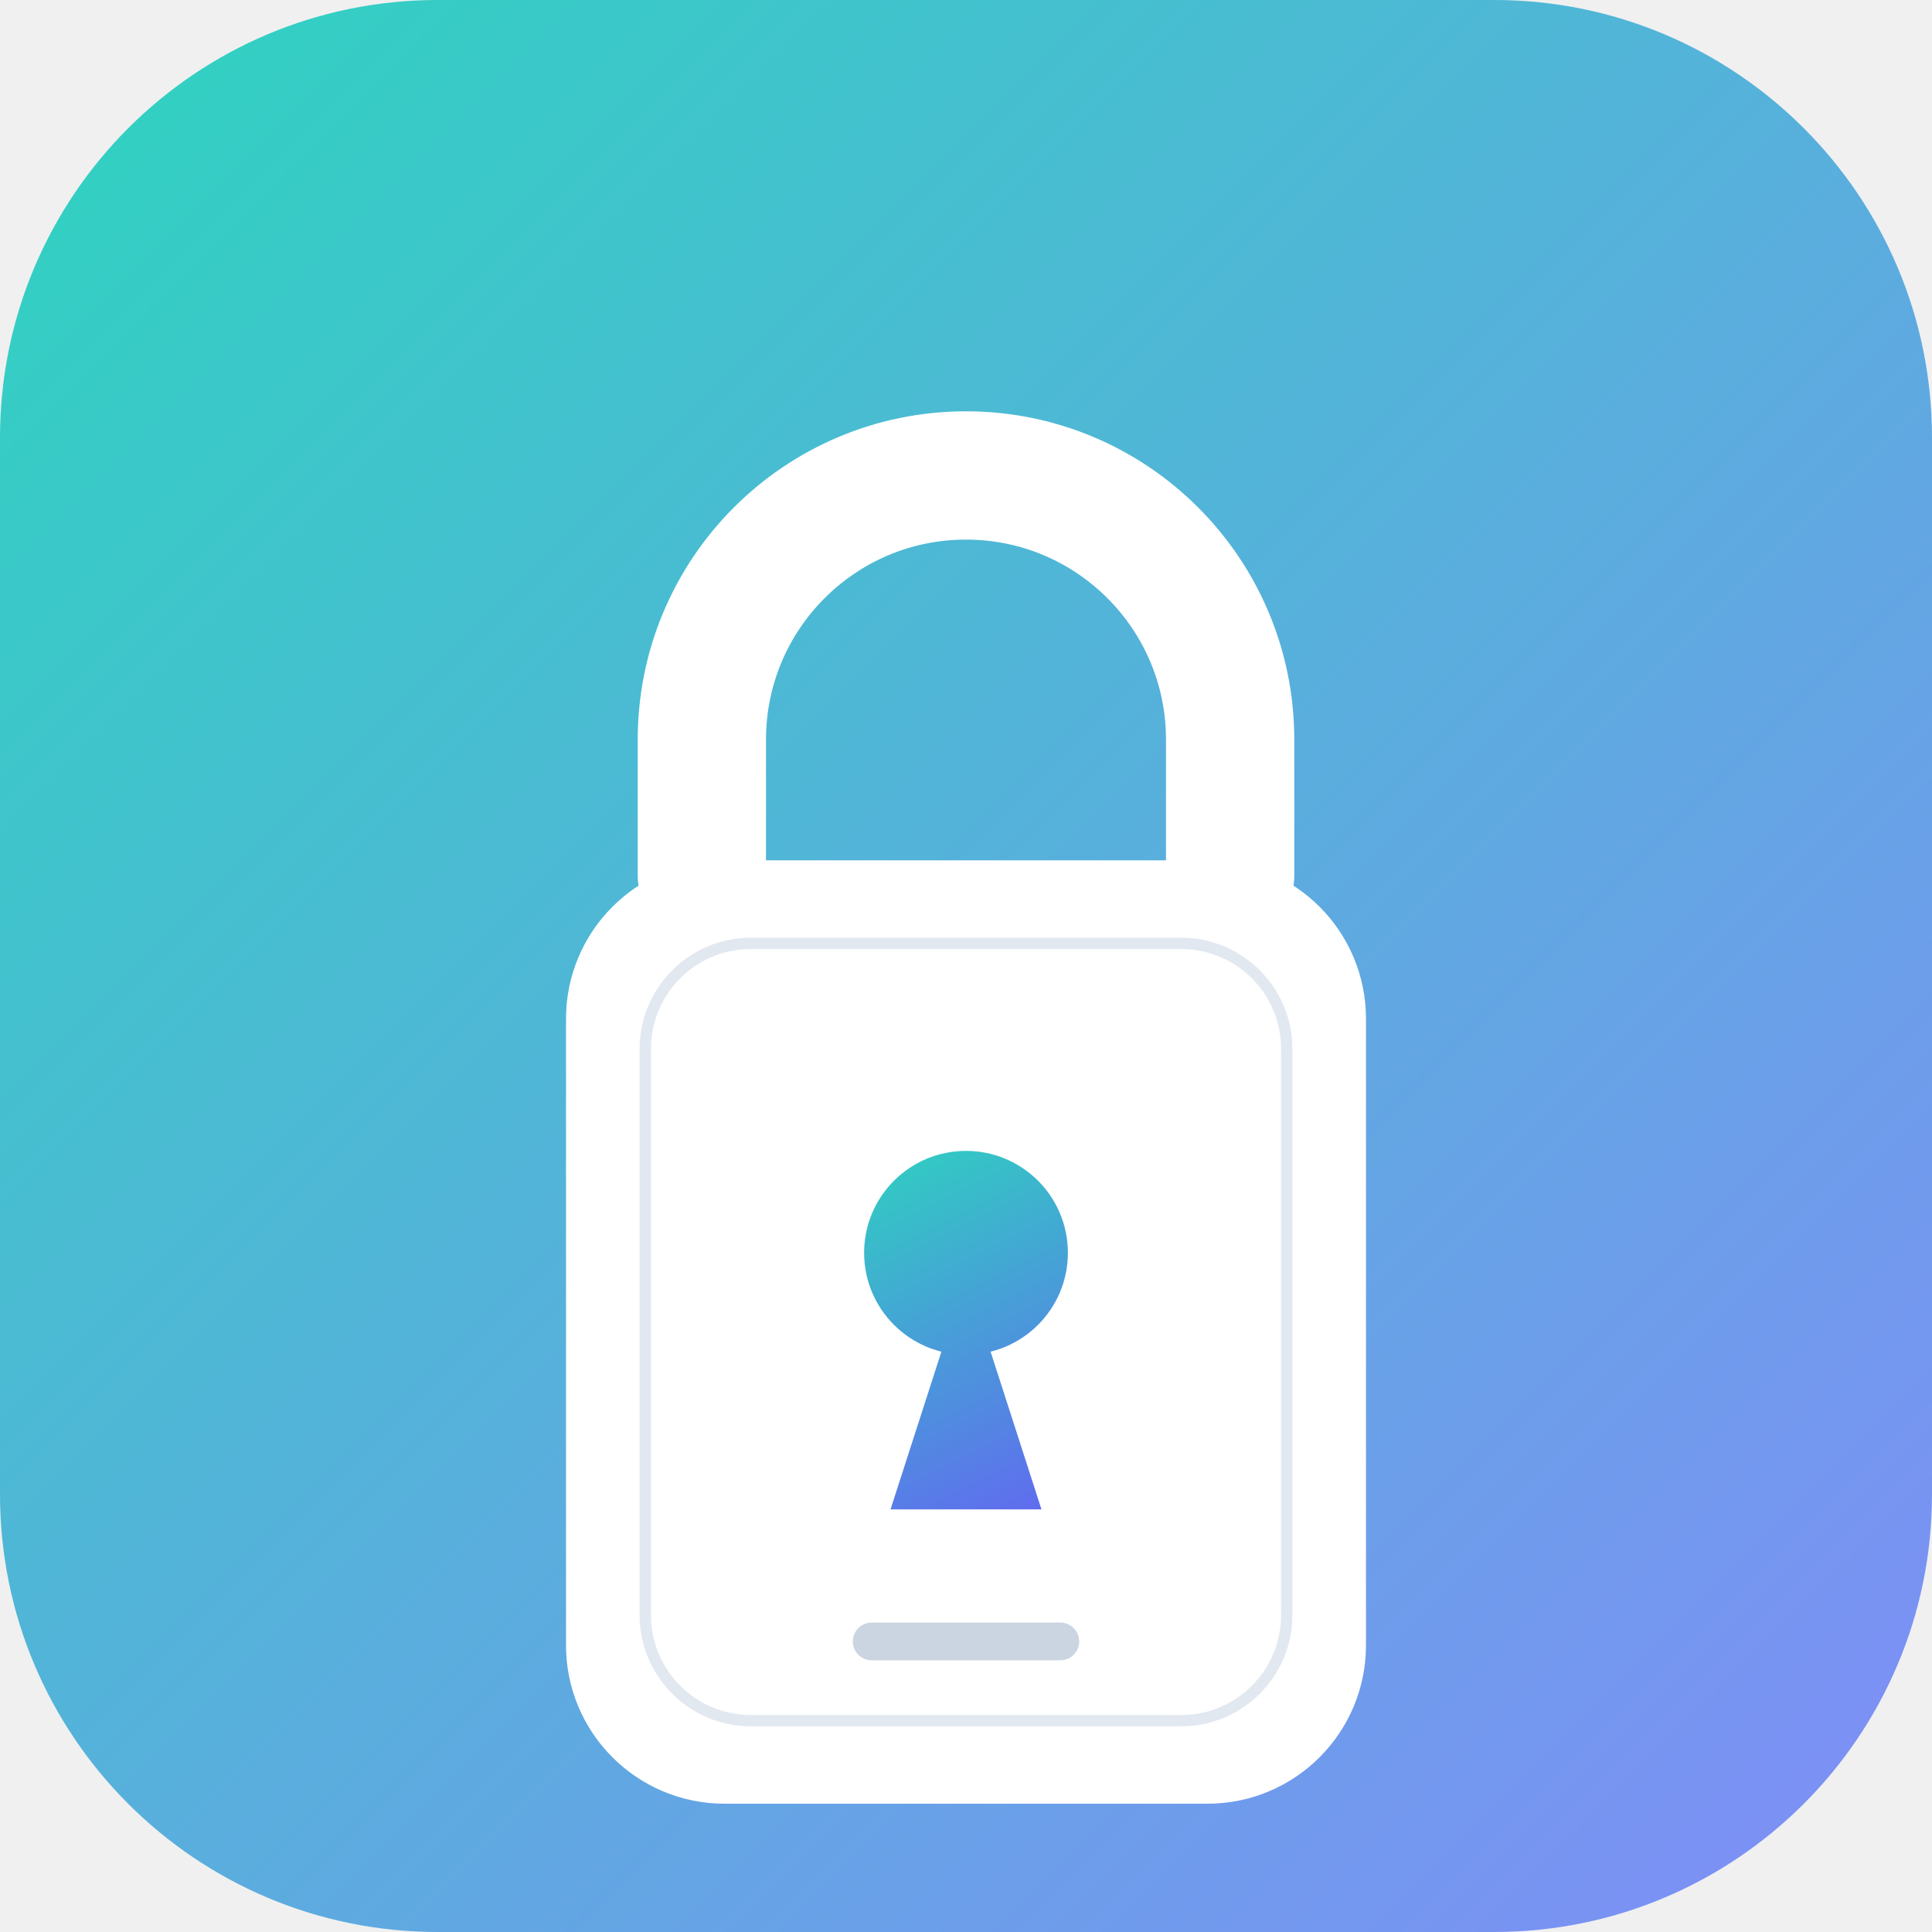
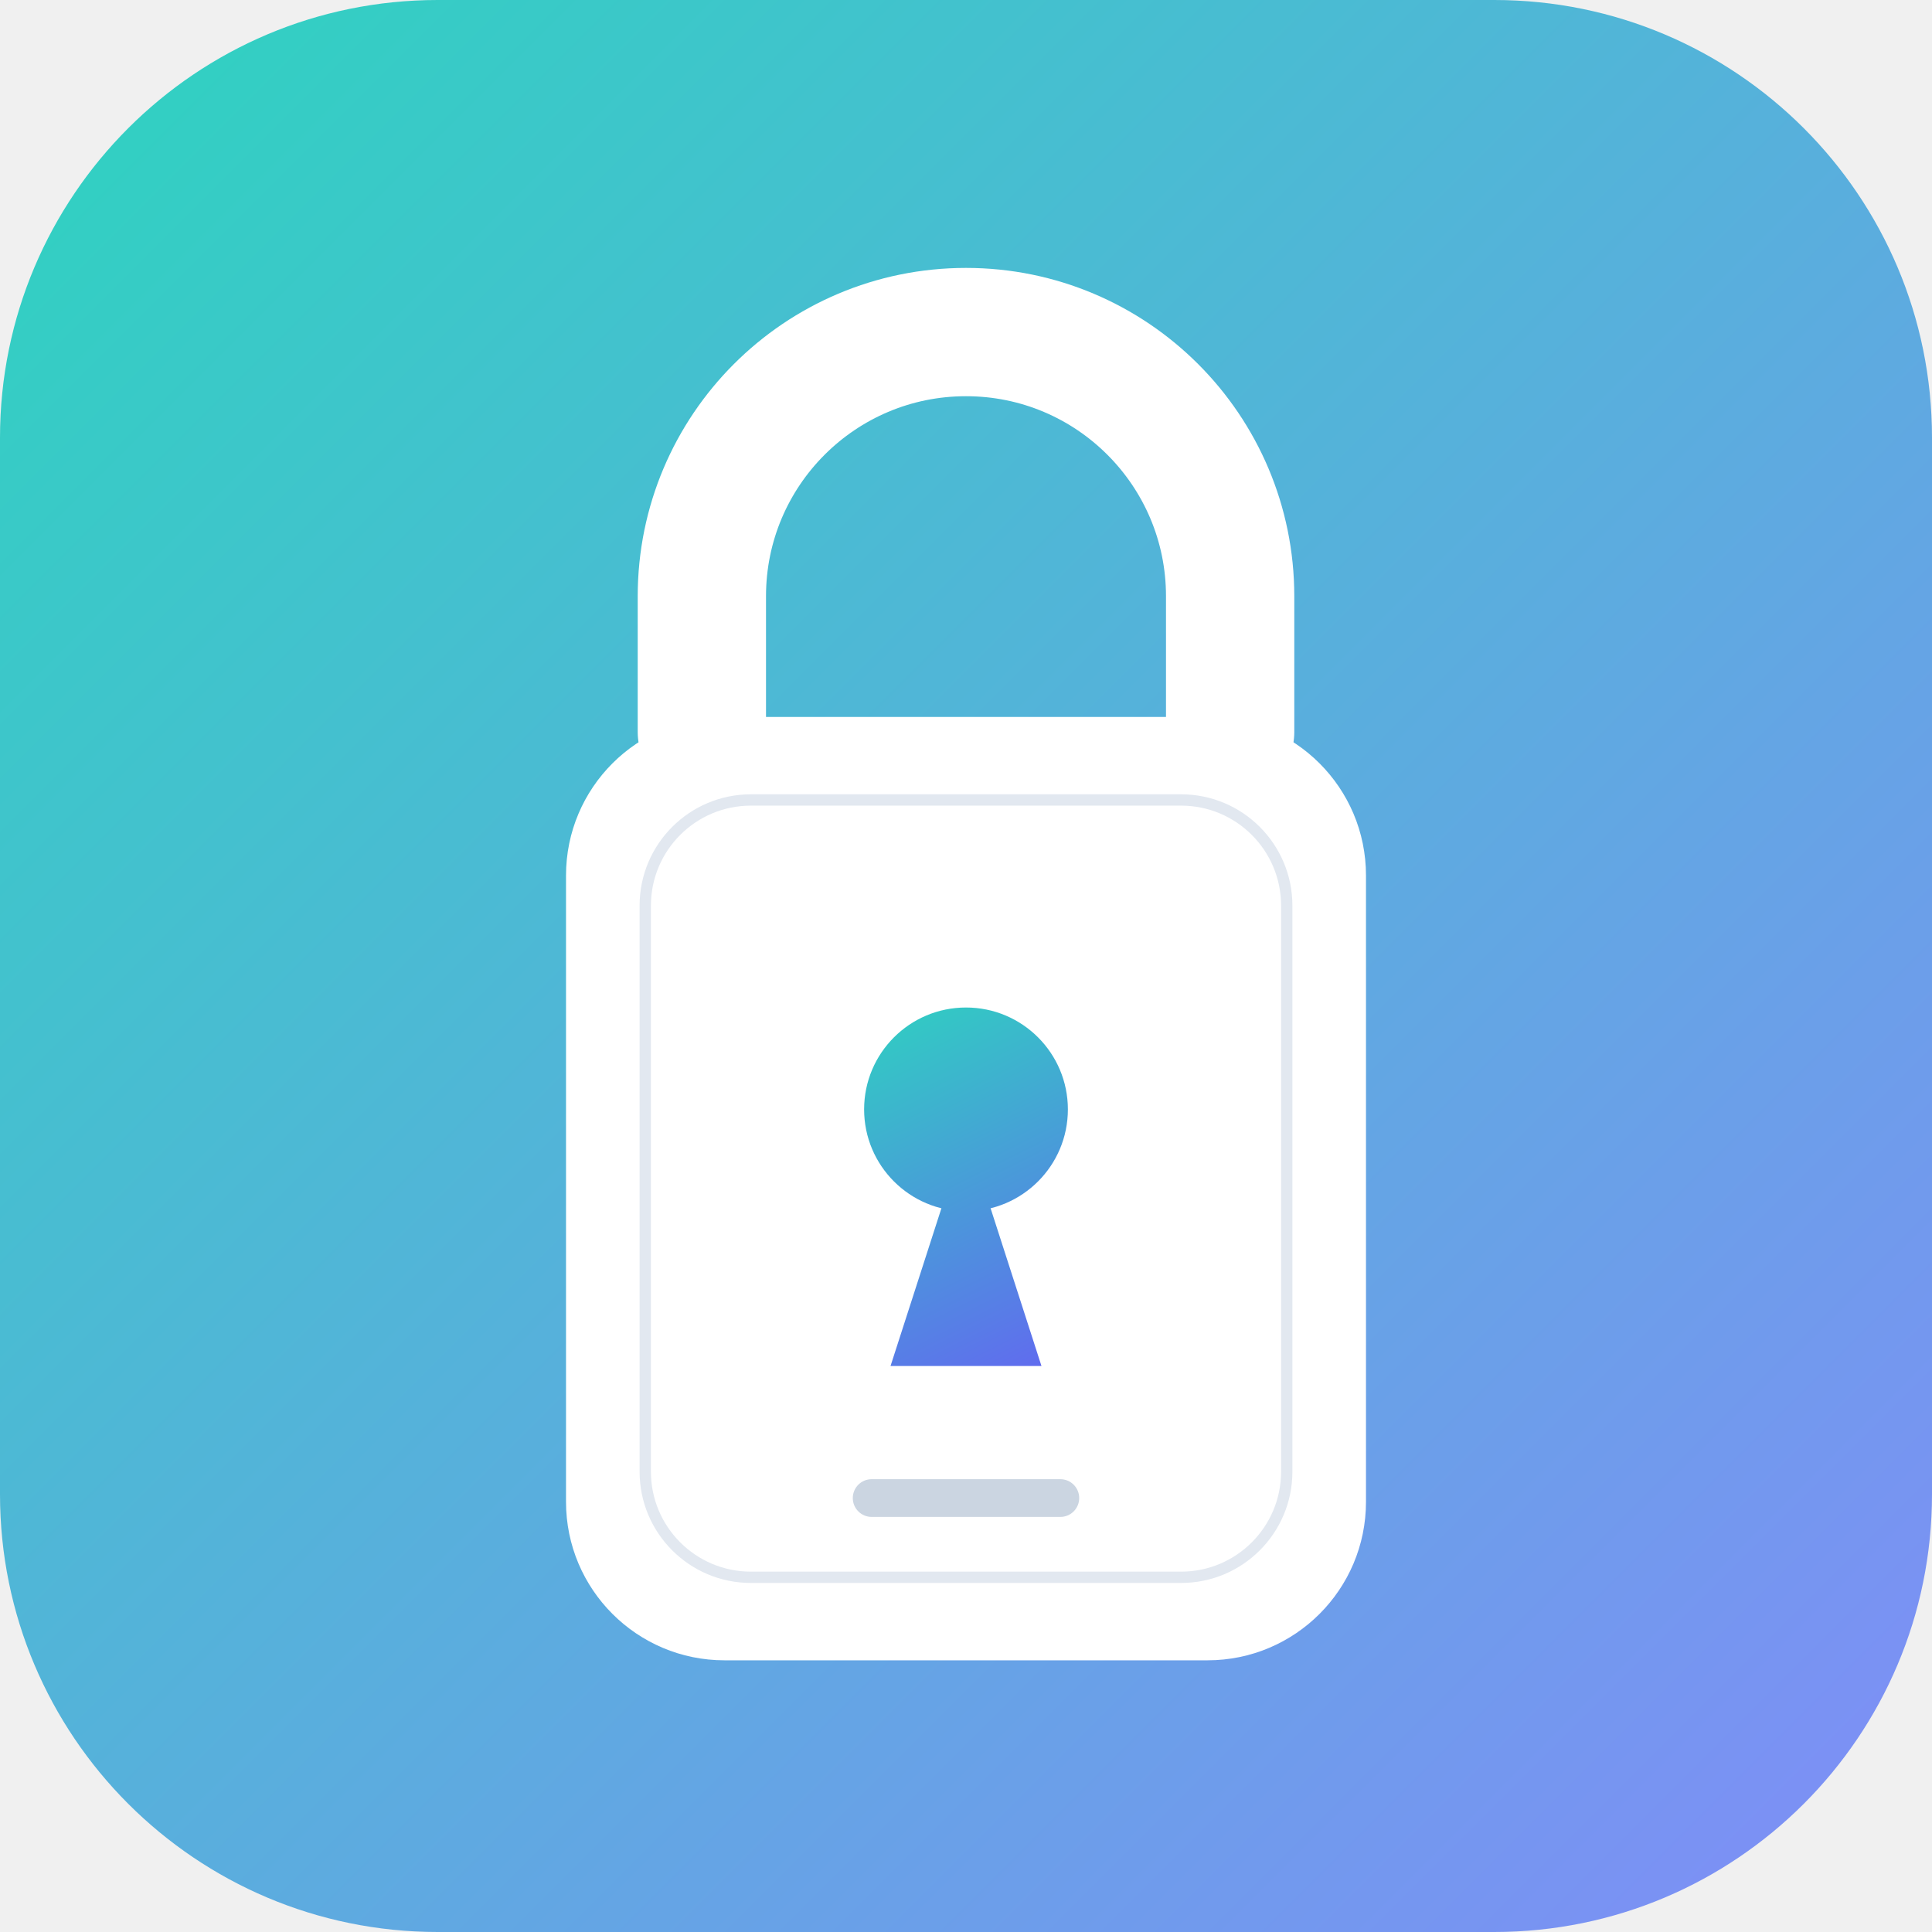
<svg xmlns="http://www.w3.org/2000/svg" width="512" height="512" viewBox="0 0 512 512" fill="none" role="img" aria-label="mic-lock icon">
  <defs>
    <linearGradient id="tile" x1="0" y1="0" x2="512" y2="512" gradientUnits="userSpaceOnUse">
      <stop offset="0" stop-color="#2dd4bf" />
      <stop offset="1" stop-color="#818cf8" />
    </linearGradient>
-     <linearGradient id="key" x1="230" y1="300" x2="282" y2="404" gradientUnits="userSpaceOnUse">
+     <linearGradient id="key" x1="230" y1="262" x2="282" y2="366" gradientUnits="userSpaceOnUse">
      <stop offset="0" stop-color="#2dd4bf" />
      <stop offset="1" stop-color="#6366f1" />
    </linearGradient>
  </defs>
  <rect x="0" y="0" width="512" height="512" rx="116" fill="url(#tile)" />
-   <path d="M186 232 L186 196 A70 70 0 0 1 326 196 L326 232" stroke="#ffffff" stroke-width="34" stroke-linecap="round" fill="none" />
-   <rect x="150" y="228" width="212" height="250" rx="42" fill="#ffffff" />
-   <rect x="171" y="250" width="170" height="206" rx="28" fill="none" stroke="#e2e8f0" stroke-width="3" />
-   <circle cx="256" cy="332" r="27" fill="url(#key)" />
-   <path d="M256 338 L236 400 L276 400 Z" fill="url(#key)" />
-   <rect x="226" y="430" width="60" height="10" rx="5" fill="#cbd5e1" />
+   <path d="M186 194 L186 158 A70 70 0 0 1 326 158 L326 194" stroke="#ffffff" stroke-width="34" stroke-linecap="round" fill="none" />
+   <rect x="150" y="190" width="212" height="250" rx="42" fill="#ffffff" />
+   <rect x="171" y="212" width="170" height="206" rx="28" fill="none" stroke="#e2e8f0" stroke-width="3" />
+   <circle cx="256" cy="294" r="27" fill="url(#key)" />
+   <path d="M256 300 L236 362 L276 362 Z" fill="url(#key)" />
+   <rect x="226" y="392" width="60" height="10" rx="5" fill="#cbd5e1" />
</svg>
